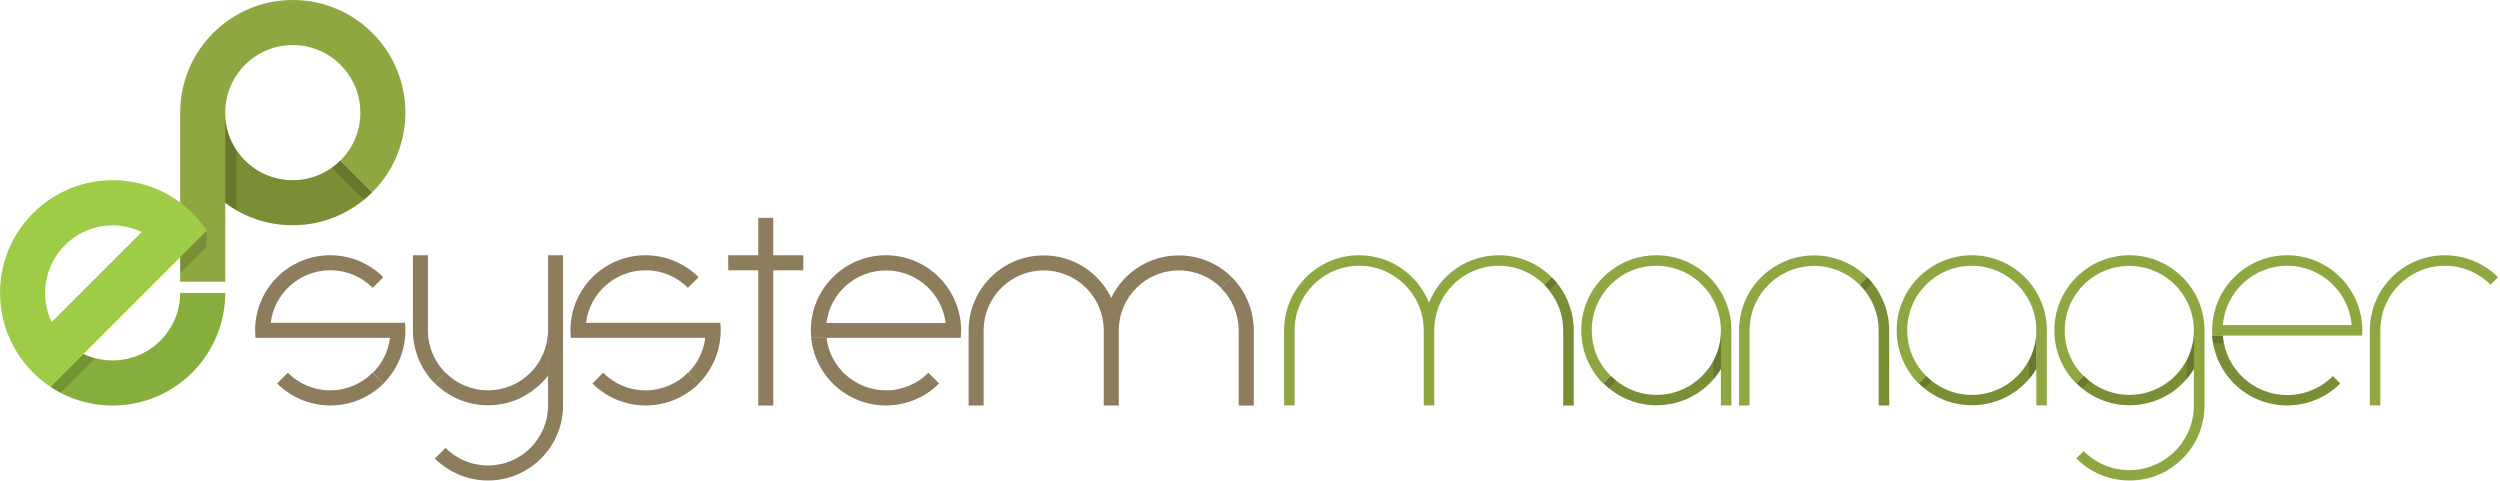
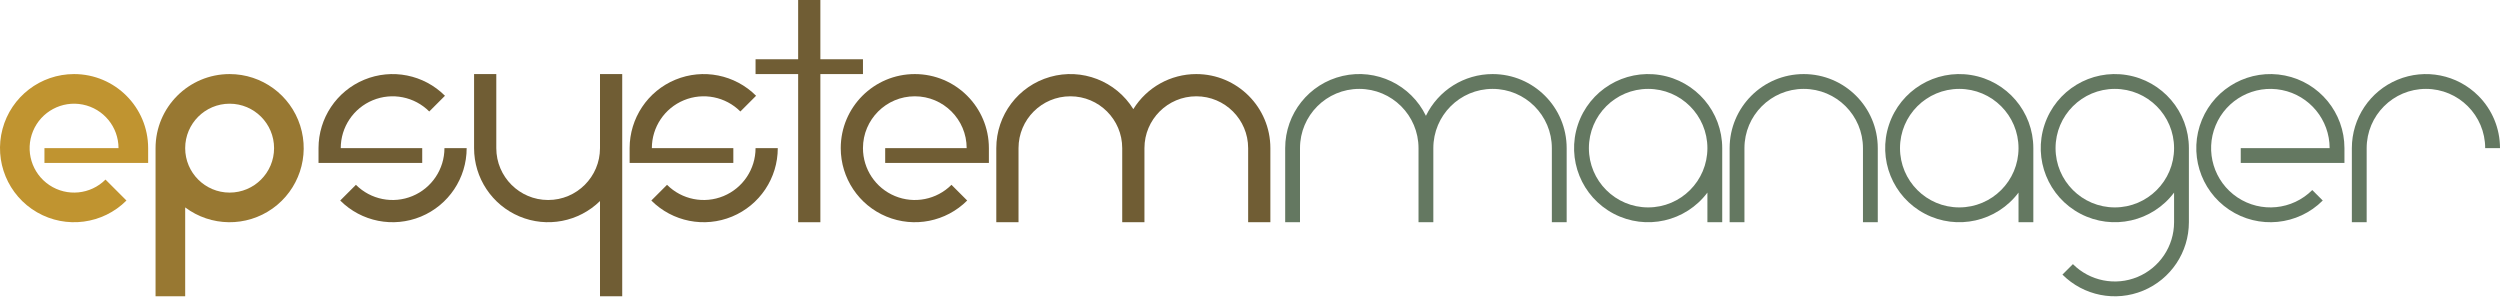
- <svg xmlns="http://www.w3.org/2000/svg" version="1.1" id="Layer_1" x="0px" y="0px" viewBox="0 0 1665 320" style="enable-background:new 0 0 1665 320;" xml:space="preserve">
-   <style type="text/css">
- 	.st0{opacity:0.15;enable-background:new    ;}
- 	.st1{fill:#8FA740;}
- 	.st2{fill:#9ECC46;}
- 	.st3{fill:#8D7D5D;}
- </style>
-   <g id="manager">
-     <g id="Color">
- 	</g>
-     <g id="Overlay">
- 	</g>
-     <g id="XMLID_4_">
-       <path id="XMLID_32_" class="st0" d="M255.4,255.4c-9,9-21.6,14.6-35.4,14.6c-13.8,0-26.3-5.6-35.4-14.6l7.1-7.1    c7.3,7.3,17.2,11.7,28.2,11.7c11,0,21.1-4.5,28.2-11.7L255.4,255.4z" />
-       <path id="XMLID_87_" class="st0" d="M244.5,251.6l7.1,7.1c1.3-1,2.5-2.2,3.7-3.4l-7.1-7.1C247.1,249.6,245.8,250.6,244.5,251.6z" />
-       <path id="XMLID_89_" class="st0" d="M465.4,255.4c-9,9-21.6,14.6-35.4,14.6c-13.8,0-26.3-5.6-35.4-14.6l7.1-7.1    c7.3,7.3,17.2,11.7,28.2,11.7s21.1-4.5,28.2-11.7L465.4,255.4z" />
-       <path id="XMLID_85_" class="st0" d="M454.5,251.6l7.1,7.1c1.3-1,2.5-2.2,3.7-3.4l-7.1-7.1C457.1,249.6,455.8,250.6,454.5,251.6z" />
-       <path id="XMLID_77_" class="st0" d="M360,239.4v16.3c1.8-1.7,3.5-3.6,5-5.7v-30C365,227,363.2,233.7,360,239.4z" />
-       <path id="XMLID_57_" class="st0" d="M365,220c0,22.1-17.9,40-40,40c-11,0-21.1-4.5-28.2-11.7l-7.1,7c9,9,21.6,14.6,35.4,14.6    c16.4,0,30.8-7.9,40-20L365,220z" />
-       <path id="XMLID_83_" class="st0" d="M293.4,258.7l7.1-7.1c-1.3-1-2.6-2.1-3.7-3.3l-3.9,3.9l-3.1,3.1    C290.8,256.6,292.1,257.7,293.4,258.7z" />
-       <path id="XMLID_82_" class="st0" d="M550.4,225c2.4,19.8,19.3,35,39.7,35c11.1,0,21.1-4.5,28.2-11.7l7.1,7.1    c-9,9-21.6,14.6-35.4,14.6c-25.9,0-47.2-19.7-49.7-44.9v-0.1L550.4,225z" />
-       <path id="XMLID_103_" class="st0" d="M541.1,230.1h10.2c-0.4-1.6-0.8-3.3-1-5h-10.1v0.1C540.5,226.8,540.7,228.4,541.1,230.1z" />
-       <path id="XMLID_97_" class="st0" d="M820.4,184.7c9,9,14.6,21.6,14.6,35.4v50h-10v-50c0-11-4.5-21.1-11.7-28.2L820.4,184.7z" />
-       <path id="XMLID_108_" class="st0" d="M813.4,191.8c1.2,1.2,2.3,2.4,3.3,3.7l7.1-7.1c-1-1.3-2.2-2.5-3.4-3.7L813.4,191.8z" />
-       <g id="XMLID_1_">
-         <path id="XMLID_166_" class="st1" d="M149.9,75c0,24.9,20.2,45,45,45c12.4,0,23.7-5,31.8-13.2l21.2,21.2     c-13.6,13.6-32.3,22-53,22c-16.9,0-32.5-5.5-45-15V75z" />
-         <path id="XMLID_165_" class="st0" d="M149.9,75c0,24.9,20.2,45,45,45c12.4,0,23.7-5,31.8-13.2l21.2,21.2     c-13.6,13.6-32.3,22-53,22c-16.9,0-32.5-5.5-45-15V75z" />
-         <path id="XMLID_164_" class="st1" d="M195,0c-41.4,0-75,33.6-75,75c0,0,0,88.2,0,112.6h30V75c0-24.9,20.2-45,45-45s45,20.2,45,45     c0,12.4-5,23.7-13.2,31.8l21.2,21.2c13.6-13.6,22-32.3,22-53C270,33.6,236.4,0,195,0z" />
-         <path id="XMLID_163_" class="st0" d="M149.9,108.7v26.4c2.4,1.8,4.9,3.5,7.5,4.9V99.9c-4.8-7.1-7.5-15.7-7.5-24.9V108.7z" />
-         <path id="XMLID_162_" class="st0" d="M221.1,111.7l21.4,21.4c1.9-1.6,3.8-3.3,5.5-5l-21.2-21.2     C225.1,108.7,223.2,110.3,221.1,111.7z" />
-         <g id="XMLID_155_">
-           <path id="XMLID_161_" class="st2" d="M55.6,235.7c16.7,8,37.3,5,51.2-8.8c8.8-8.8,13.2-20.3,13.2-31.8h30c0,19.2-7.4,38.4-22,53      c-25.6,25.6-65.2,28.9-94.4,9.5L55.6,235.7z" />
-           <path id="XMLID_160_" class="st0" d="M55.6,235.7c16.7,8,37.3,5,51.2-8.8c8.8-8.8,13.2-20.3,13.2-31.8h30c0,19.2-7.4,38.4-22,53      c-25.6,25.6-65.2,28.9-94.4,9.5L55.6,235.7z" />
-           <path id="XMLID_157_" class="st2" d="M22,142c-29.3,29.3-29.3,76.8,0,106.1c3.6,3.6,7.5,6.8,11.7,9.5c0,0,103.9-103.9,104-104      c-2.8-4.2-5.9-8.1-9.5-11.7C98.7,112.7,51.3,112.7,22,142z M34.4,214.5L34.4,214.5c-8-16.7-5-37.3,8.8-51.2      c13.9-13.9,34.5-16.8,51.2-8.8l0,0L34.4,214.5z" />
-           <path id="XMLID_156_" class="st0" d="M33.6,257.7c2.2,1.5,4.4,2.8,6.7,3.9l23-23c-2.7-0.7-5.3-1.6-7.8-2.9L33.6,257.7z" />
-         </g>
-         <path id="XMLID_154_" class="st0" d="M120,181.9l17.6-17.6v-10.6L120,171.3C120,175.2,120,178.8,120,181.9z" />
-         <path id="XMLID_118_" class="st3" d="M820.4,184.7c9,9,14.6,21.6,14.6,35.4v50h-10v-50c0-11-4.5-21.1-11.7-28.2L820.4,184.7z" />
-         <path id="XMLID_109_" class="st3" d="M813.4,191.8c-7.3-7.3-17.2-11.7-28.3-11.7c-22.1,0-40,17.9-40,40v50h-10v-50     c0-22.1-17.9-40-40-40s-40,17.9-40,40v50h-10v-50c0-27.6,22.4-50,50-50c19.8,0,36.9,11.5,45,28.2l0,0c8.1-16.7,25.2-28.2,45-28.2     c13.8,0,26.3,5.6,35.4,14.6L813.4,191.8z" />
-         <rect id="XMLID_107_" x="485" y="170" class="st3" width="50" height="10" />
-         <rect id="XMLID_105_" x="505" y="145.1" class="st3" width="10" height="125" />
-         <path id="XMLID_102_" class="st3" d="M255.4,255.4c-9,9-21.6,14.6-35.4,14.6c-13.8,0-26.3-5.6-35.4-14.6l7.1-7.1     c7.3,7.3,17.2,11.7,28.2,11.7c11,0,21.1-4.5,28.2-11.7L255.4,255.4z" />
-         <path id="XMLID_100_" class="st3" d="M248.3,248.3c6.2-6.2,10.3-14.2,11.4-23.3h-89.5l0,0c-0.2-1.6-0.3-3.3-0.3-5     c0-27.6,22.4-50,50-50c13.8,0,26.3,5.6,35.4,14.6l-7.1,7.1c-7.3-7.3-17.2-11.7-28.2-11.7c-20.4,0-37.3,15.3-39.7,35h89.4l0,0     c0.2,1.6,0.3,3.3,0.3,5c0,13.8-5.6,26.3-14.6,35.4L248.3,248.3z" />
-         <path id="XMLID_99_" class="st3" d="M465.4,255.4c-9,9-21.6,14.6-35.4,14.6c-13.8,0-26.3-5.6-35.4-14.6l7.1-7.1     c7.3,7.3,17.2,11.7,28.2,11.7s21.1-4.5,28.2-11.7L465.4,255.4z" />
-         <path id="XMLID_98_" class="st3" d="M458.3,248.3c6.2-6.2,10.3-14.2,11.4-23.3h-89.5l0,0c-0.2-1.6-0.3-3.3-0.3-5     c0-27.6,22.4-50,50-50c13.8,0,26.3,5.6,35.4,14.6l-7.1,7.1c-7.3-7.3-17.2-11.7-28.2-11.7c-20.4,0-37.3,15.3-39.7,35h89.4l0,0     c0.2,1.6,0.3,3.3,0.3,5c0,13.8-5.6,26.3-14.6,35.4L458.3,248.3z" />
-         <path id="XMLID_95_" class="st3" d="M296.7,248.3c-7.3-7.3-11.7-17.2-11.7-28.3v-50h-10v50c0,13.8,5.6,26.3,14.6,35.4     L296.7,248.3z" />
-         <path id="XMLID_94_" class="st3" d="M365,220c0,22.1-17.9,40-40,40c-11,0-21.1-4.5-28.2-11.7l-7.1,7c9,9,21.6,14.6,35.4,14.6     c16.4,0,30.8-7.9,40-20L365,220z" />
-         <path id="XMLID_93_" class="st3" d="M296.7,298.3C304,305.6,314,310,325,310c22.1,0,40-17.9,40-40v-50v-50h10v50v50     c0,27.6-22.4,50-50,50c-13.8,0-26.3-5.6-35.4-14.6L296.7,298.3z" />
-         <path id="XMLID_88_" class="st3" d="M590,170c-27.6,0-50,22.4-50,50c0,1.6,0.1,3.4,0.3,5h99.5c0,0,0.3-3.3,0.3-5     C640,192.5,617.7,170,590,170z M550.4,215.1c2.4-19.8,19.3-35,39.7-35c20.4,0,37.3,15.3,39.7,35H550.4z" />
-         <path id="XMLID_86_" class="st3" d="M550.4,225c2.4,19.8,19.3,35,39.7,35c11.1,0,21.1-4.5,28.2-11.7l7.1,7.1     c-9,9-21.6,14.6-35.4,14.6c-25.9,0-47.2-19.7-49.7-44.9v-0.1L550.4,225z" />
-         <path id="XMLID_38_" class="st1" d="M1480.4,223.6c1.8,22.1,20.3,39.5,42.9,39.5c11.9,0,22.6-4.8,30.4-12.6l4.9,4.9     c-9,9-21.6,14.6-35.4,14.6c-26.4,0-48.1-20.5-49.9-46.5H1480.4z" />
-         <path id="XMLID_27_" class="st1" d="M1523.3,170c-27.6,0-50,22.4-50,50c0,1.2,0,2.3,0.1,3.5h99.8c0.1-1.1,0.1-2.3,0.1-3.5     C1573.3,192.5,1550.9,170,1523.3,170z M1480.4,216.5c1.8-22.1,20.3-39.5,42.9-39.5s41.1,17.4,42.9,39.5H1480.4z" />
-         <path id="XMLID_24_" class="st1" d="M1033.5,184.7c9,9,14.6,21.6,14.6,35.4v50h-7v-50c0-11.9-4.9-22.6-12.6-30.4L1033.5,184.7z" />
-         <path id="XMLID_3_" class="st1" d="M998.2,170c-21.1,0-39.2,13.1-46.5,31.6c-7.4-18.5-25.4-31.6-46.5-31.6c-27.6,0-50,22.4-50,50     v50h7v-50c0-23.7,19.2-43,43-43c23.7,0,43,19.2,43,43v50l0,0h7v-50c0-23.7,19.2-43,43-43c11.9,0,22.6,4.9,30.4,12.6l4.9-4.9     C1024.5,175.6,1011.9,170,998.2,170z" />
-         <path id="XMLID_20_" class="st1" d="M1658.7,189.6c-7.8-7.8-18.5-12.6-30.4-12.6c-23.7,0-43,19.2-43,43v50h-7v-50     c0-27.6,22.4-50,50-50c13.8,0,26.3,5.6,35.4,14.6L1658.7,189.6z" />
-         <path id="XMLID_18_" class="st0" d="M1480.4,223.6c1.8,22.1,20.3,39.5,42.9,39.5c11.9,0,22.6-4.8,30.4-12.6l4.9,4.9     c-9,9-21.6,14.6-35.4,14.6c-26.4,0-48.1-20.5-49.9-46.5H1480.4z" />
-         <path id="XMLID_17_" class="st0" d="M1480.4,223.6h-6.1h-1c0.1,1.7,0.3,3.4,0.6,5h7.1C1480.8,226.9,1480.6,225.2,1480.4,223.6z" />
-         <path id="XMLID_101_" class="st0" d="M1033.5,184.7c9,9,14.6,21.6,14.6,35.4v50h-7v-50c0-11.9-4.9-22.6-12.6-30.4L1033.5,184.7z" />
-         <path id="XMLID_60_" class="st0" d="M1028.6,189.6c1.2,1.2,2.3,2.4,3.3,3.7l5-5c-1-1.3-2.2-2.5-3.4-3.7L1028.6,189.6z" />
-         <g id="XMLID_14_">
-           <path id="XMLID_45_" class="st1" d="M1146.2,220c0,23.7-19.2,43-43,43c-11.9,0-22.7-4.9-30.4-12.7l-4.9,4.9      c9,9.1,21.6,14.7,35.4,14.7c18.3,0,34.3-9.8,43-24.4L1146.2,220z" />
-           <path id="XMLID_6_" class="st0" d="M1146.2,220c0,23.7-19.2,43-43,43c-11.9,0-22.7-4.9-30.4-12.7l-4.9,4.9      c9,9.1,21.6,14.7,35.4,14.7c18.3,0,34.3-9.8,43-24.4L1146.2,220z" />
-           <path id="XMLID_11_" class="st1" d="M1067.7,255.4c-9-9-14.6-21.6-14.6-35.4c0-27.6,22.4-50,50-50s50,22.4,50,50v50h-7v-50      c0-23.7-19.2-43-43-43s-43,19.2-43,43c0,11.9,4.8,22.6,12.6,30.4" />
-           <path id="XMLID_47_" class="st0" d="M1071.5,258.7l5-5c-1.3-1-2.6-2.2-3.7-3.3l-4.9,4.9C1069,256.6,1070.2,257.7,1071.5,258.7z" />
-           <path id="XMLID_48_" class="st0" d="M1141.2,240.2v12.4c1.8-2.2,3.6-4.5,5-6.9v-25.6C1146.2,227.3,1144.3,234.1,1141.2,240.2z" />
-         </g>
-         <g id="XMLID_8_">
-           <path id="XMLID_66_" class="st1" d="M1356.2,220c0,23.7-19.2,43-43,43c-11.9,0-22.7-4.9-30.4-12.7l-4.9,4.9      c9,9.1,21.6,14.7,35.4,14.7c18.3,0,34.3-9.8,43-24.4L1356.2,220z" />
-           <path id="XMLID_65_" class="st0" d="M1356.2,220c0,23.7-19.2,43-43,43c-11.9,0-22.7-4.9-30.4-12.7l-4.9,4.9      c9,9.1,21.6,14.7,35.4,14.7c18.3,0,34.3-9.8,43-24.4L1356.2,220z" />
-           <path id="XMLID_64_" class="st1" d="M1277.8,255.4c-9-9-14.6-21.6-14.6-35.4c0-27.6,22.4-50,50-50c27.6,0,50,22.4,50,50v50h-7      v-50c0-23.7-19.2-43-43-43s-43,19.2-43,43c0,11.9,4.8,22.6,12.6,30.4" />
-           <path id="XMLID_63_" class="st0" d="M1281.5,258.7l5-5c-1.3-1-2.6-2.2-3.7-3.3l-4.9,4.9C1279,256.6,1280.2,257.7,1281.5,258.7z" />
-           <path id="XMLID_58_" class="st0" d="M1351.3,240.2v12.4c1.8-2.2,3.6-4.5,5-6.9v-25.6C1356.2,227.3,1354.4,234.1,1351.3,240.2z" />
-         </g>
-         <g id="XMLID_21_">
-           <path id="XMLID_16_" class="st1" d="M1461.2,220c0,23.7-19.2,43-43,43c-11.9,0-22.7-4.9-30.4-12.7l-4.9,4.9      c9,9.1,21.6,14.7,35.4,14.7c18.3,0,34.3-9.8,43-24.5L1461.2,220z" />
-           <path id="XMLID_2_" class="st0" d="M1461.2,220c0,23.7-19.2,43-43,43c-11.9,0-22.7-4.9-30.4-12.7l-4.9,4.9      c9,9.1,21.6,14.7,35.4,14.7c18.3,0,34.3-9.8,43-24.5L1461.2,220z" />
-           <path id="XMLID_12_" class="st1" d="M1468.2,270v-50c0-27.6-22.4-50-50-50c-27.6,0-50,22.4-50,50c0,13.8,5.5,26.3,14.6,35.4      l4.9-4.9c-7.8-7.8-12.6-18.5-12.6-30.4c0-23.7,19.2-43,43-43s43,19.2,43,43v50c0,23.7-19.2,43-43,43c-11.9,0-22.7-4.9-30.4-12.7      l-4.9,4.9c9,9.1,21.6,14.7,35.4,14.7C1445.9,320.1,1468.2,297.6,1468.2,270z" />
-           <path id="XMLID_19_" class="st0" d="M1386.5,258.7l5-5c-1.3-1-2.6-2.2-3.7-3.3l-4.9,4.9C1384,256.6,1385.2,257.7,1386.5,258.7z" />
-           <path id="XMLID_15_" class="st0" d="M1456.3,240.2v12.4c1.8-2.2,3.6-4.5,5-6.9v-25.6C1461.2,227.3,1459.4,234.1,1456.3,240.2z" />
-         </g>
-         <g id="XMLID_50_">
-           <path id="XMLID_49_" class="st1" d="M1243.6,184.7c9,9,14.6,21.6,14.6,35.4v50h-7v-50c0-11.9-4.9-22.6-12.6-30.4L1243.6,184.7z" />
-           <path id="XMLID_13_" class="st0" d="M1243.6,184.7c9,9,14.6,21.6,14.6,35.4v50h-7v-50c0-11.9-4.9-22.6-12.6-30.4L1243.6,184.7z" />
-           <path id="XMLID_55_" class="st1" d="M1243.6,184.7c-9-9-21.6-14.6-35.4-14.6c-27.6,0-50,22.4-50,50v50h7v-50      c0-23.7,19.2-43,43-43c11.9,0,22.6,4.9,30.4,12.6L1243.6,184.7z" />
-           <path id="XMLID_54_" class="st0" d="M1238.6,189.7c1.2,1.2,2.3,2.4,3.3,3.7l5-5c-1-1.3-2.2-2.5-3.4-3.7L1238.6,189.7z" />
-         </g>
-       </g>
-     </g>
-   </g>
+ <svg xmlns="http://www.w3.org/2000/svg" id="Layer_1" data-name="Layer 1" viewBox="0 0 3375 400">
+   <defs>
+     <style>.cls-1{fill:#987832;}.cls-2{fill:#c09430;}.cls-3{fill:#705d34;}.cls-4{fill:#647861;}</style>
+   </defs>
+   <path class="cls-1" d="M310,100A100,100,0,0,0,210,200V400h40V280a100,100,0,1,0,60-180Zm0,160a60,60,0,0,1-60-60h0a60,60,0,1,1,60,60Z" transform="translate(0)" />
+   <path class="cls-2" d="M100,100a100,100,0,1,0,70.71,170.71l-28.28-28.28A60,60,0,1,1,160,200H60v20H200V200h0A100,100,0,0,0,100,100Z" transform="translate(0)" />
+   <path class="cls-3" d="M570,200H460a70,70,0,0,1,119.5-49.49l21.21-21.22A100,100,0,0,0,430,200v20H570Z" transform="translate(0)" />
+   <path class="cls-3" d="M600,200a70,70,0,0,1-119.5,49.5l-21.21,21.21A100,100,0,0,0,630,200Z" transform="translate(0)" />
+   <path class="cls-3" d="M990,200H880a70,70,0,0,1,119.5-49.49l21.21-21.22A100,100,0,0,0,850,200v20H990Z" transform="translate(0)" />
+   <path class="cls-3" d="M1020,200a70,70,0,0,1-119.5,49.5l-21.21,21.21A100,100,0,0,0,1050,200Z" transform="translate(0)" />
+   <path class="cls-3" d="M1195,220h140V200a100,100,0,0,0-200,0h0a100,100,0,0,0,170.71,70.71L1284.5,249.5A70,70,0,0,1,1165,200h0a70,70,0,0,1,140,0H1195Z" transform="translate(0)" />
+   <path class="cls-3" d="M1615,100a99.92,99.92,0,0,0-85,47.31A100,100,0,0,0,1345,200V300h30V200a70,70,0,0,1,140,0h0V300h30V200h0a70,70,0,0,1,140,0V300h30V200A100,100,0,0,0,1615,100Z" transform="translate(0)" />
+   <polygon class="cls-3" points="1165 80 1107.5 80 1107.5 0 1077.5 0 1077.5 80 1020 80 1020 100 1077.5 100 1077.5 300 1107.5 300 1107.5 100 1165 100 1165 80" />
+   <path class="cls-3" d="M840,200h0V100H810V200h0a70,70,0,0,1-140,0V100H640V200a100,100,0,0,0,170,71.4V400h30V200Z" transform="translate(0)" />
+   <path class="cls-4" d="M3345.71,129.29A100,100,0,0,0,3175,200h0V300h20V200h0a80,80,0,1,1,160,0h20A99.68,99.68,0,0,0,3345.71,129.29Z" transform="translate(0)" />
+   <path class="cls-4" d="M3025,220h140V200a100,100,0,1,0-29.29,70.71l-14.14-14.14A80,80,0,1,1,3145,200H3025Z" transform="translate(0)" />
+   <path class="cls-4" d="M2955,200a100,100,0,1,0-20,60v40h0a80,80,0,0,1-136.57,56.57l-14.14,14.14A100,100,0,0,0,2955,300V200Zm-100,80a80,80,0,1,1,80-80h0A80,80,0,0,1,2855,280Z" transform="translate(0)" />
+   <path class="cls-4" d="M2325,200a100,100,0,1,0-20,60v40h20V200Zm-100,80a80,80,0,1,1,80-80h0A80,80,0,0,1,2225,280Z" transform="translate(0)" />
+   <path class="cls-4" d="M2745,200a100,100,0,1,0-20,60v40h20V200Zm-100,80a80,80,0,1,1,80-80h0A80,80,0,0,1,2645,280Z" transform="translate(0)" />
+   <path class="cls-4" d="M2015,100a100,100,0,0,0-90,56.37A100,100,0,0,0,1735,200V300h20V200a80,80,0,0,1,160,0V300h20V200a80,80,0,0,1,160,0V300h20V200A100,100,0,0,0,2015,100Z" transform="translate(0)" />
+   <path class="cls-4" d="M2435,100a100,100,0,0,0-100,100h0V300h20V200h0a80,80,0,0,1,160,0V300h20V200A100,100,0,0,0,2435,100Z" transform="translate(0)" />
</svg>
